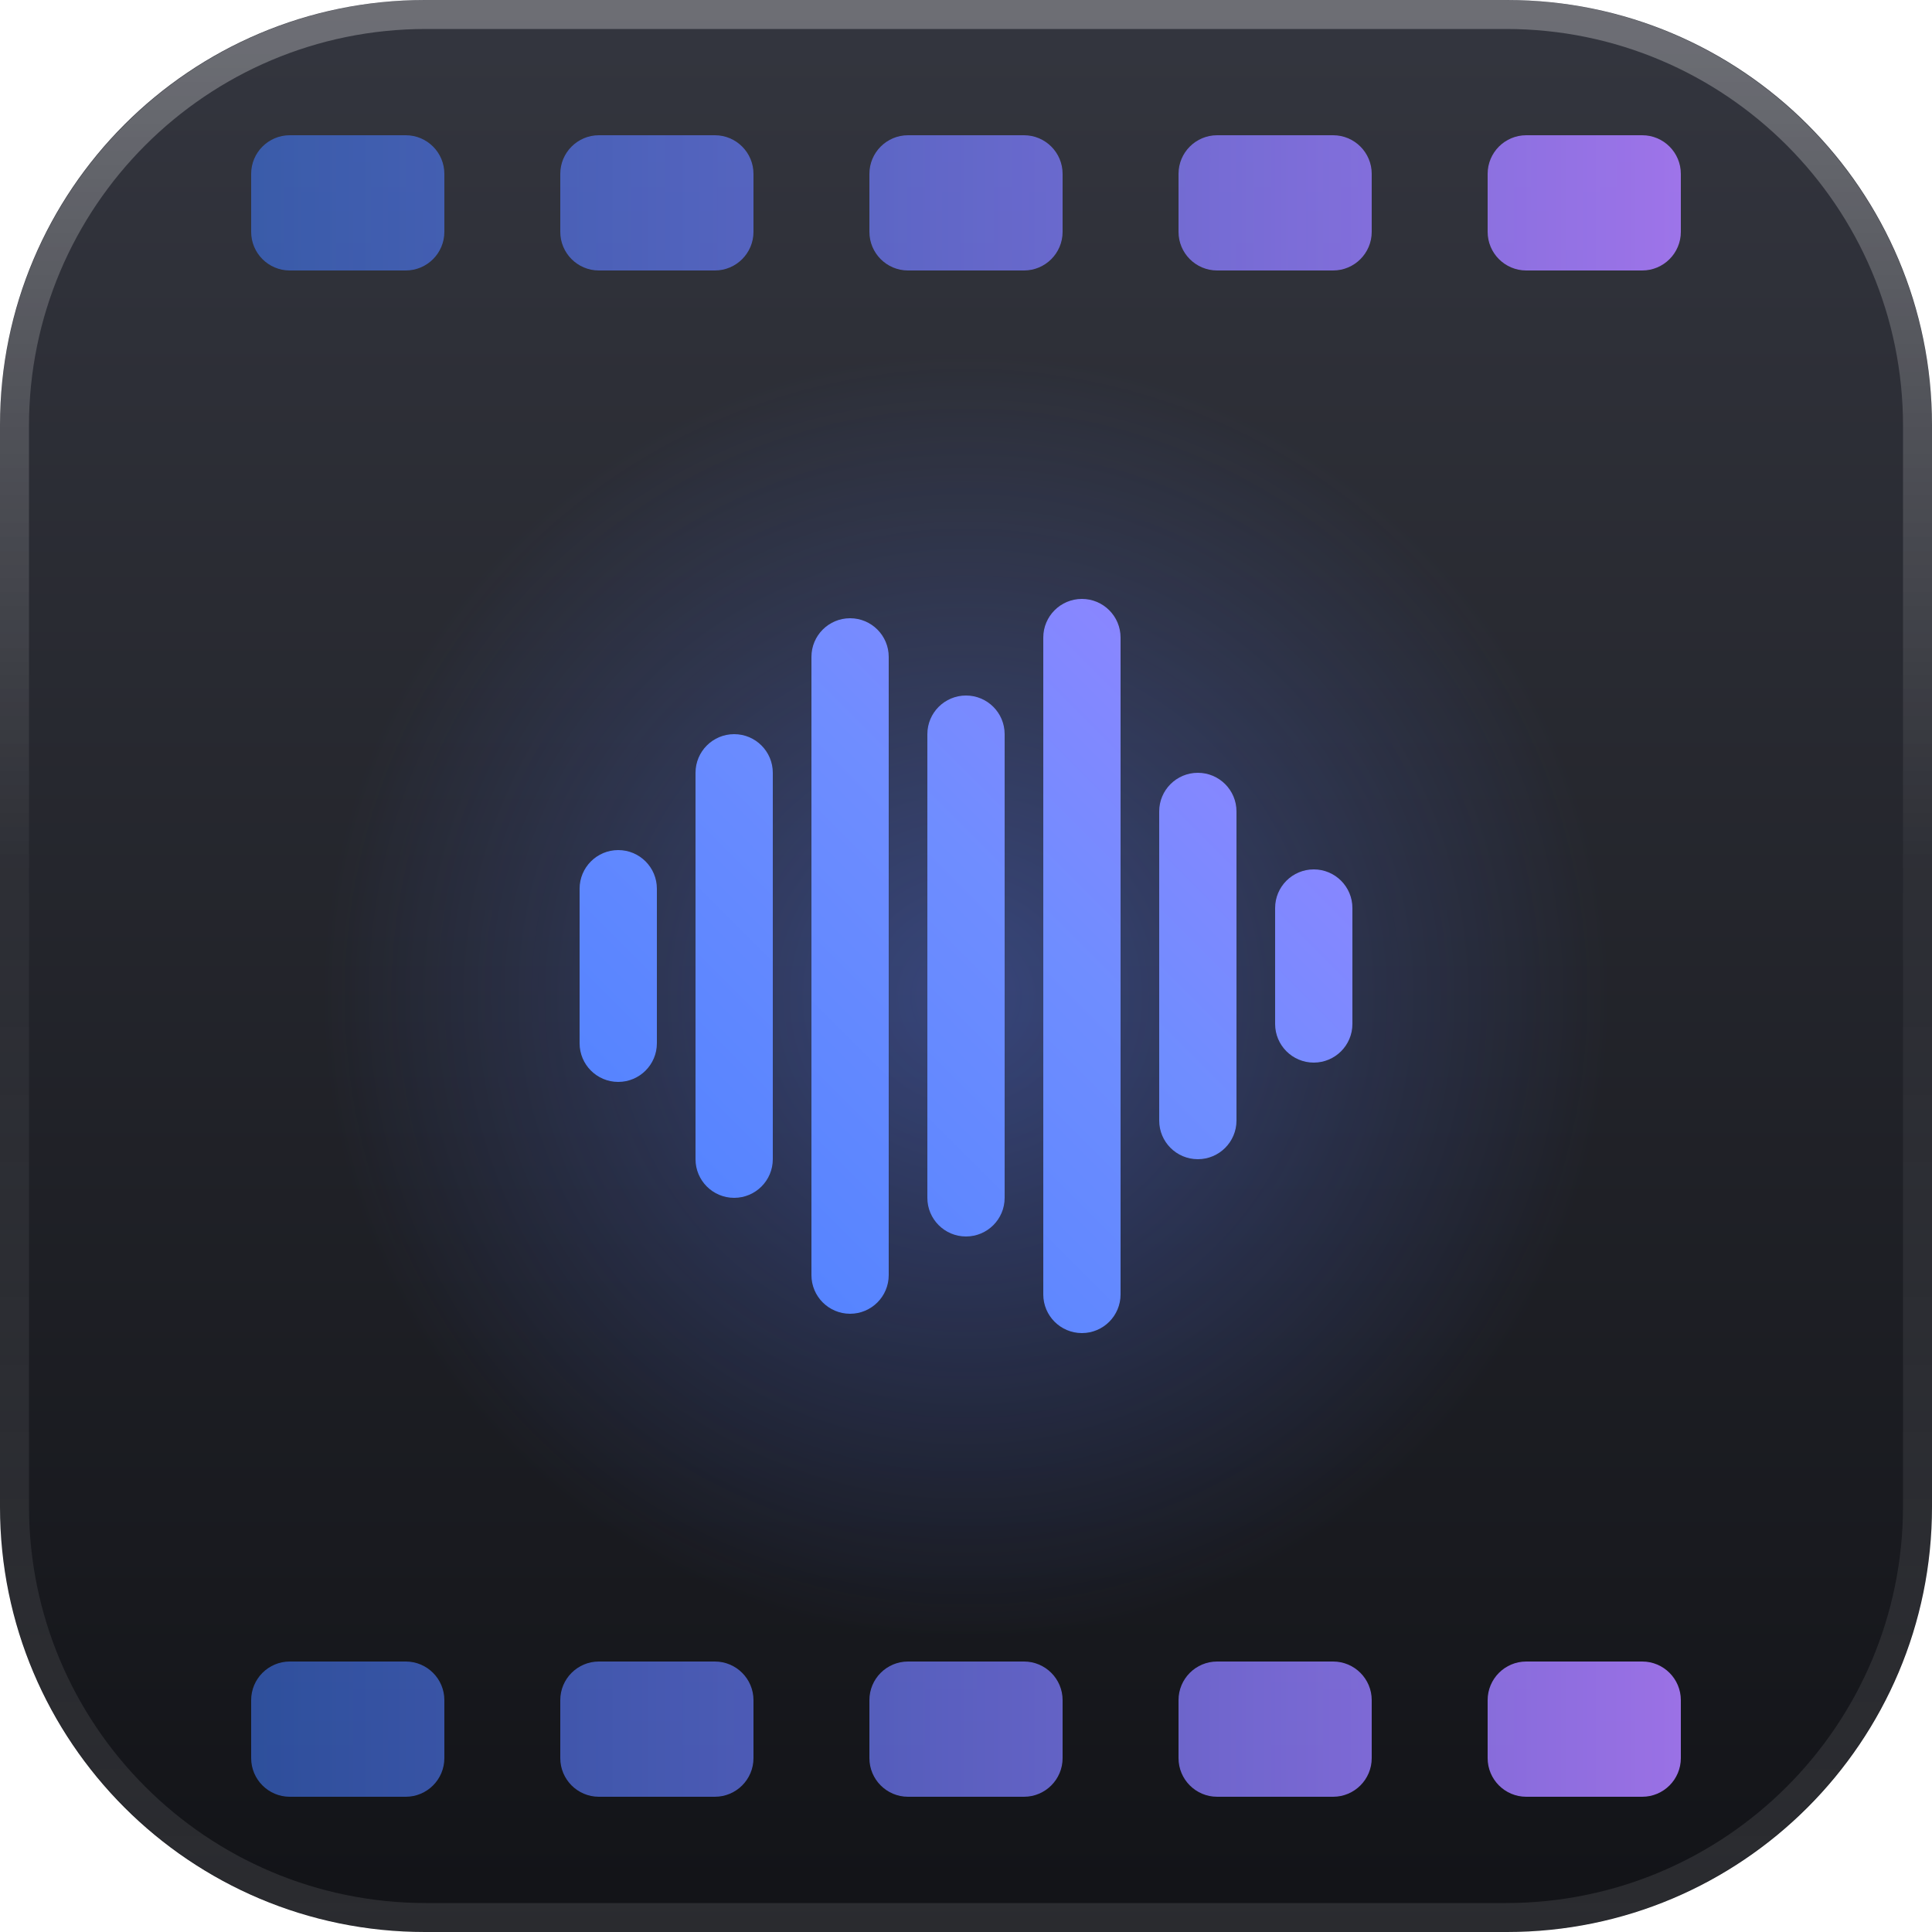
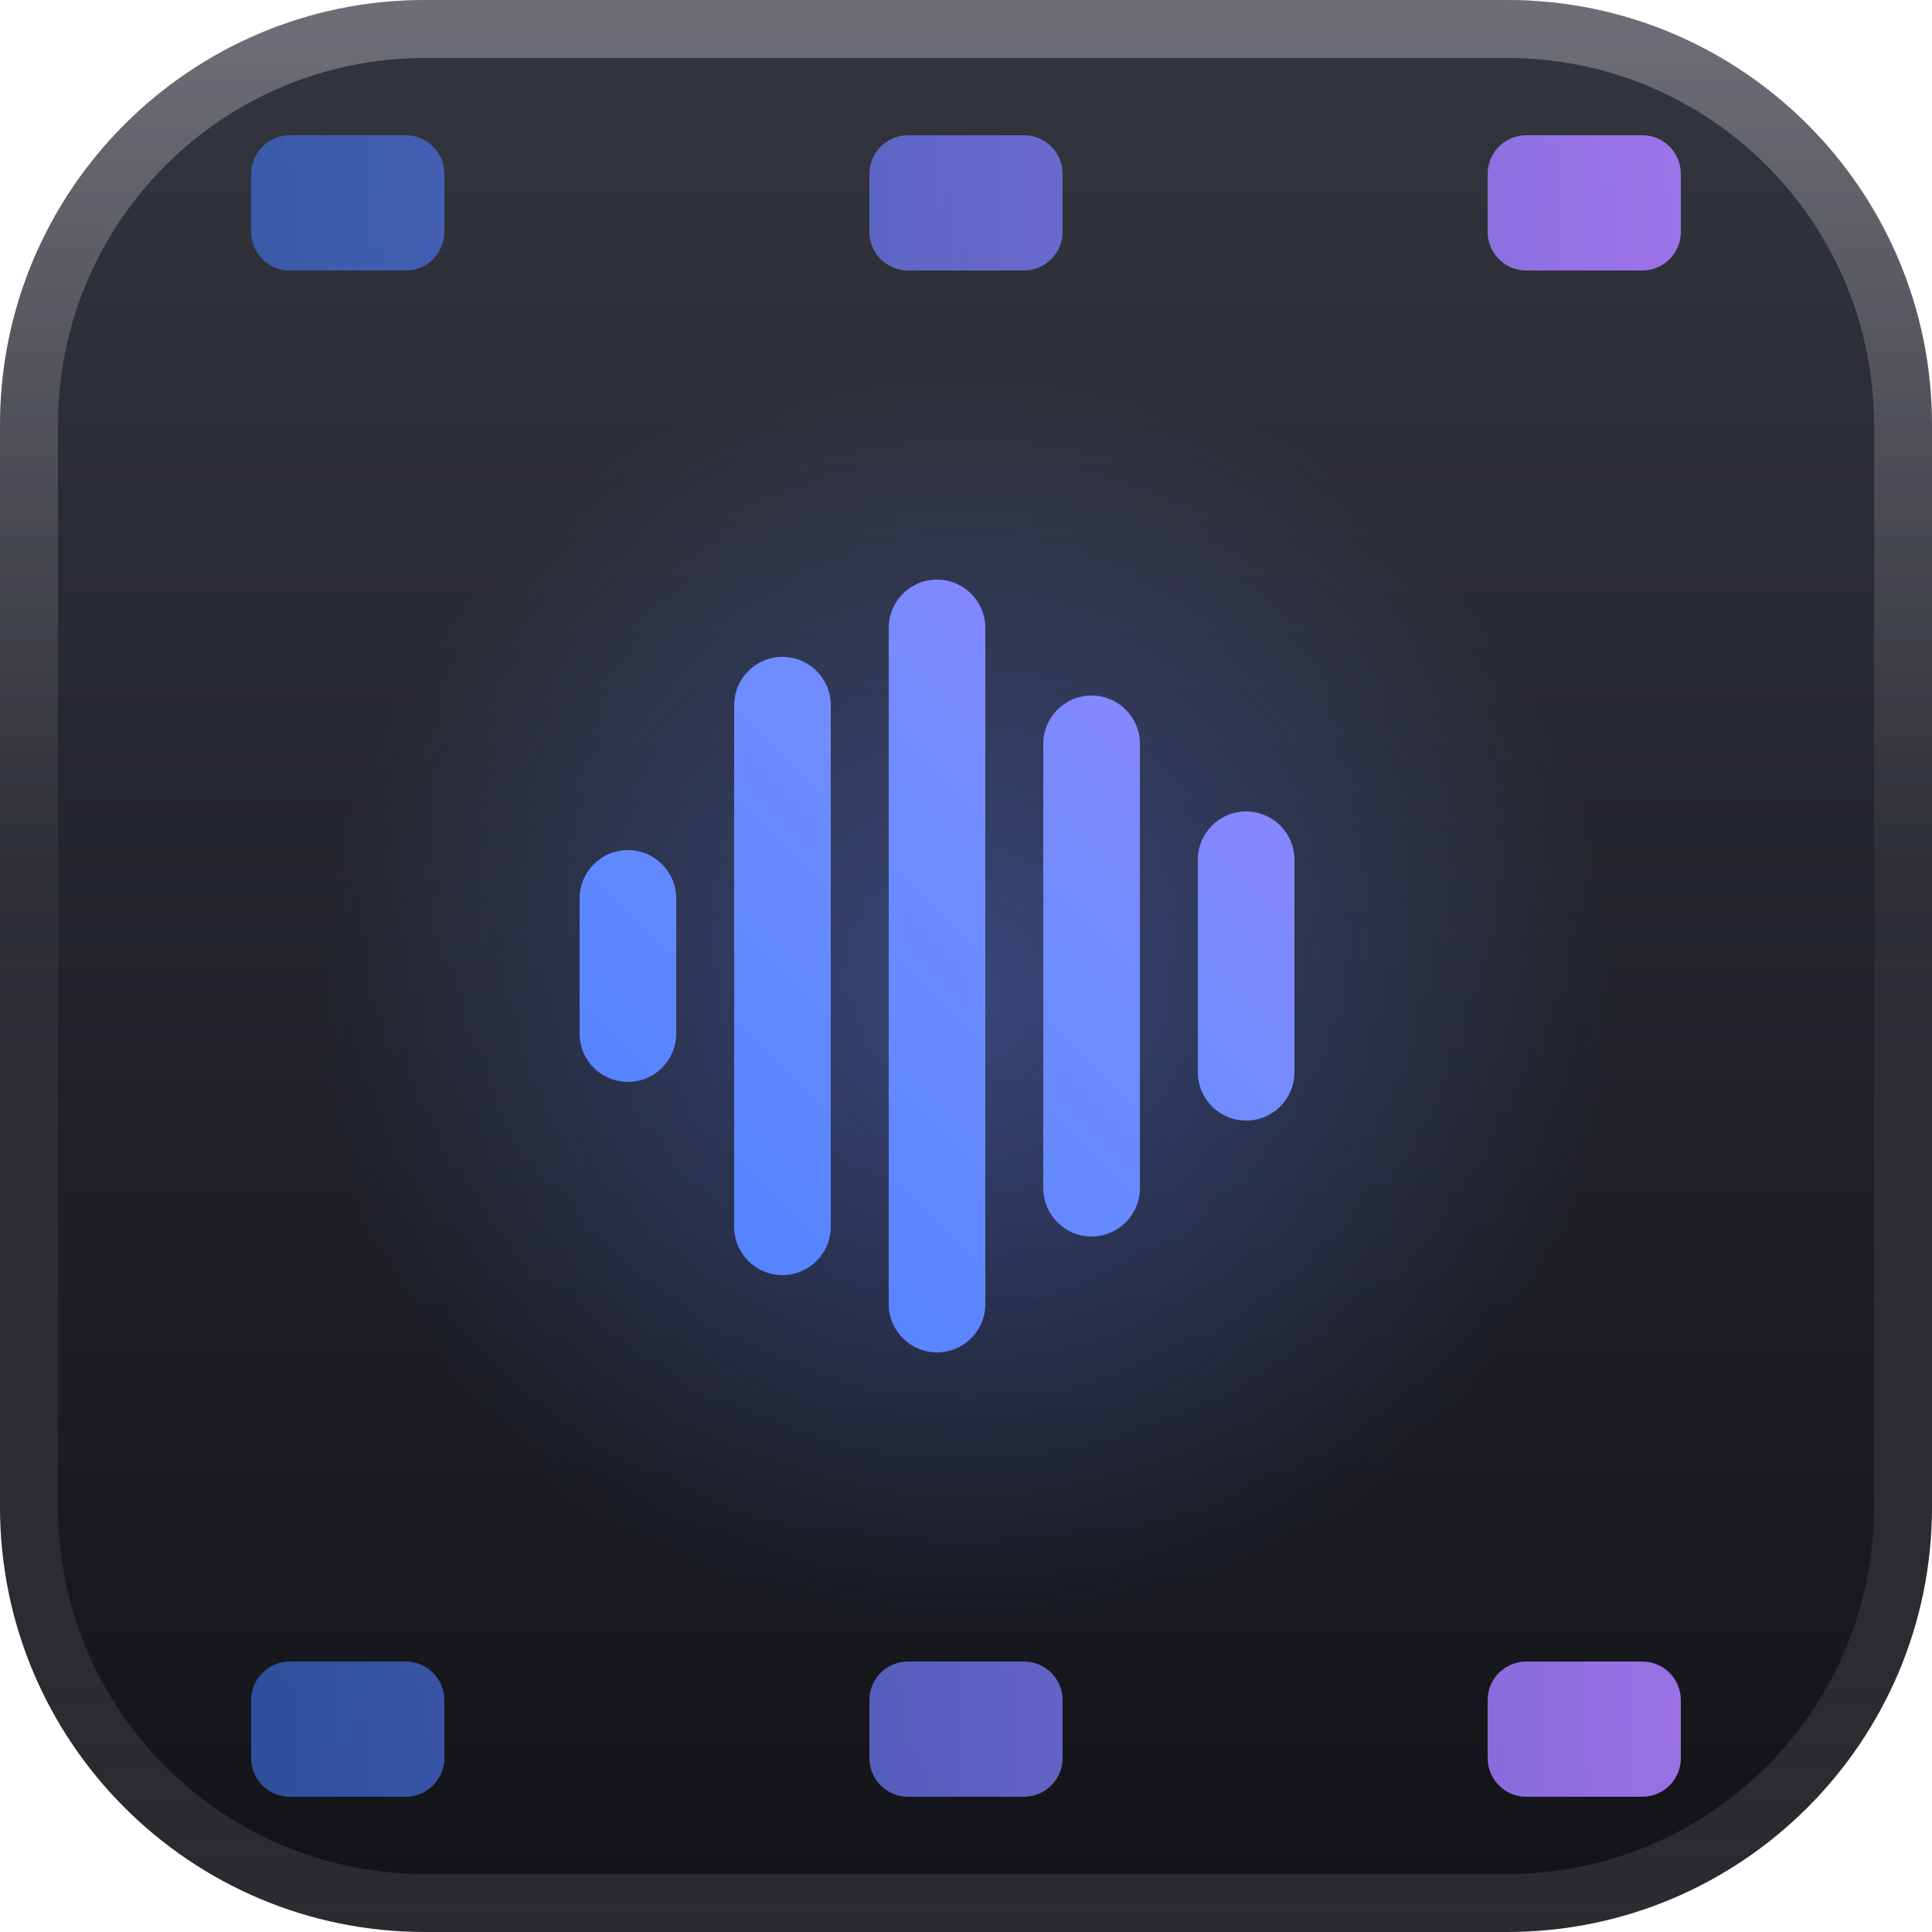
<svg xmlns="http://www.w3.org/2000/svg" width="1024" height="1024" viewBox="0 0 100 100">
  <defs>
    <linearGradient id="tile" x1="0" y1="0" x2="0" y2="1">
      <stop offset="0" stop-color="#34363f" />
      <stop offset="1" stop-color="#121317" />
    </linearGradient>
    <linearGradient id="edge" x1="0" y1="0" x2="0" y2="1">
      <stop offset="0" stop-color="#fff" stop-opacity=".28" />
      <stop offset=".45" stop-color="#fff" stop-opacity=".04" />
      <stop offset="1" stop-color="#fff" stop-opacity=".1" />
    </linearGradient>
    <linearGradient id="main" gradientUnits="userSpaceOnUse" x1="22" y1="78" x2="78" y2="22">
      <stop offset="0" stop-color="#3d7bff" />
      <stop offset=".55" stop-color="#6f8dff" />
      <stop offset="1" stop-color="#b07cff" />
    </linearGradient>
    <linearGradient id="perf" gradientUnits="userSpaceOnUse" x1="10" y1="0" x2="90" y2="0">
      <stop offset="0" stop-color="#3d7bff" stop-opacity=".55" />
      <stop offset="1" stop-color="#b07cff" stop-opacity=".9" />
    </linearGradient>
    <radialGradient id="glow" cx=".5" cy=".52" r=".42">
      <stop offset="0" stop-color="#5a7dff" stop-opacity="0.38" />
      <stop offset="1" stop-color="#5a7dff" stop-opacity="0" />
    </radialGradient>
  </defs>
  <rect width="100" height="100" rx="22" fill="url(#tile)" />
-   <rect x=".75" y=".75" width="98.5" height="98.5" rx="21.3" fill="none" stroke="url(#edge)" stroke-width="1.5" />
+   <rect x="1.5" y="1.5" width="97" height="97" rx="20.5" fill="none" stroke="url(#edge)" stroke-width="3" />
  <circle cx="50" cy="50" r="40" fill="url(#glow)" />
  <g fill="url(#perf)">
    <rect x="13" y="7" width="10" height="7" rx="2" />
-     <rect x="29" y="7" width="10" height="7" rx="2" />
    <rect x="45" y="7" width="10" height="7" rx="2" />
-     <rect x="61" y="7" width="10" height="7" rx="2" />
    <rect x="77" y="7" width="10" height="7" rx="2" />
    <rect x="13" y="86" width="10" height="7" rx="2" />
-     <rect x="29" y="86" width="10" height="7" rx="2" />
    <rect x="45" y="86" width="10" height="7" rx="2" />
-     <rect x="61" y="86" width="10" height="7" rx="2" />
    <rect x="77" y="86" width="10" height="7" rx="2" />
  </g>
  <g fill="url(#main)">
-     <rect x="30" y="44" width="4" height="12" rx="2" />
-     <rect x="36" y="38" width="4" height="24" rx="2" />
-     <rect x="42" y="32" width="4" height="36" rx="2" />
-     <rect x="48" y="36" width="4" height="28" rx="2" />
-     <rect x="54" y="31" width="4" height="38" rx="2" />
-     <rect x="60" y="40" width="4" height="20" rx="2" />
-     <rect x="66" y="45" width="4" height="10" rx="2" />
+     <rect x="30" y="44" width="5" height="12" rx="2.5" />
+     <rect x="38" y="34" width="5" height="32" rx="2.5" />
+     <rect x="46" y="30" width="5" height="40" rx="2.5" />
+     <rect x="54" y="36" width="5" height="28" rx="2.5" />
+     <rect x="62" y="42" width="5" height="16" rx="2.5" />
  </g>
</svg>
